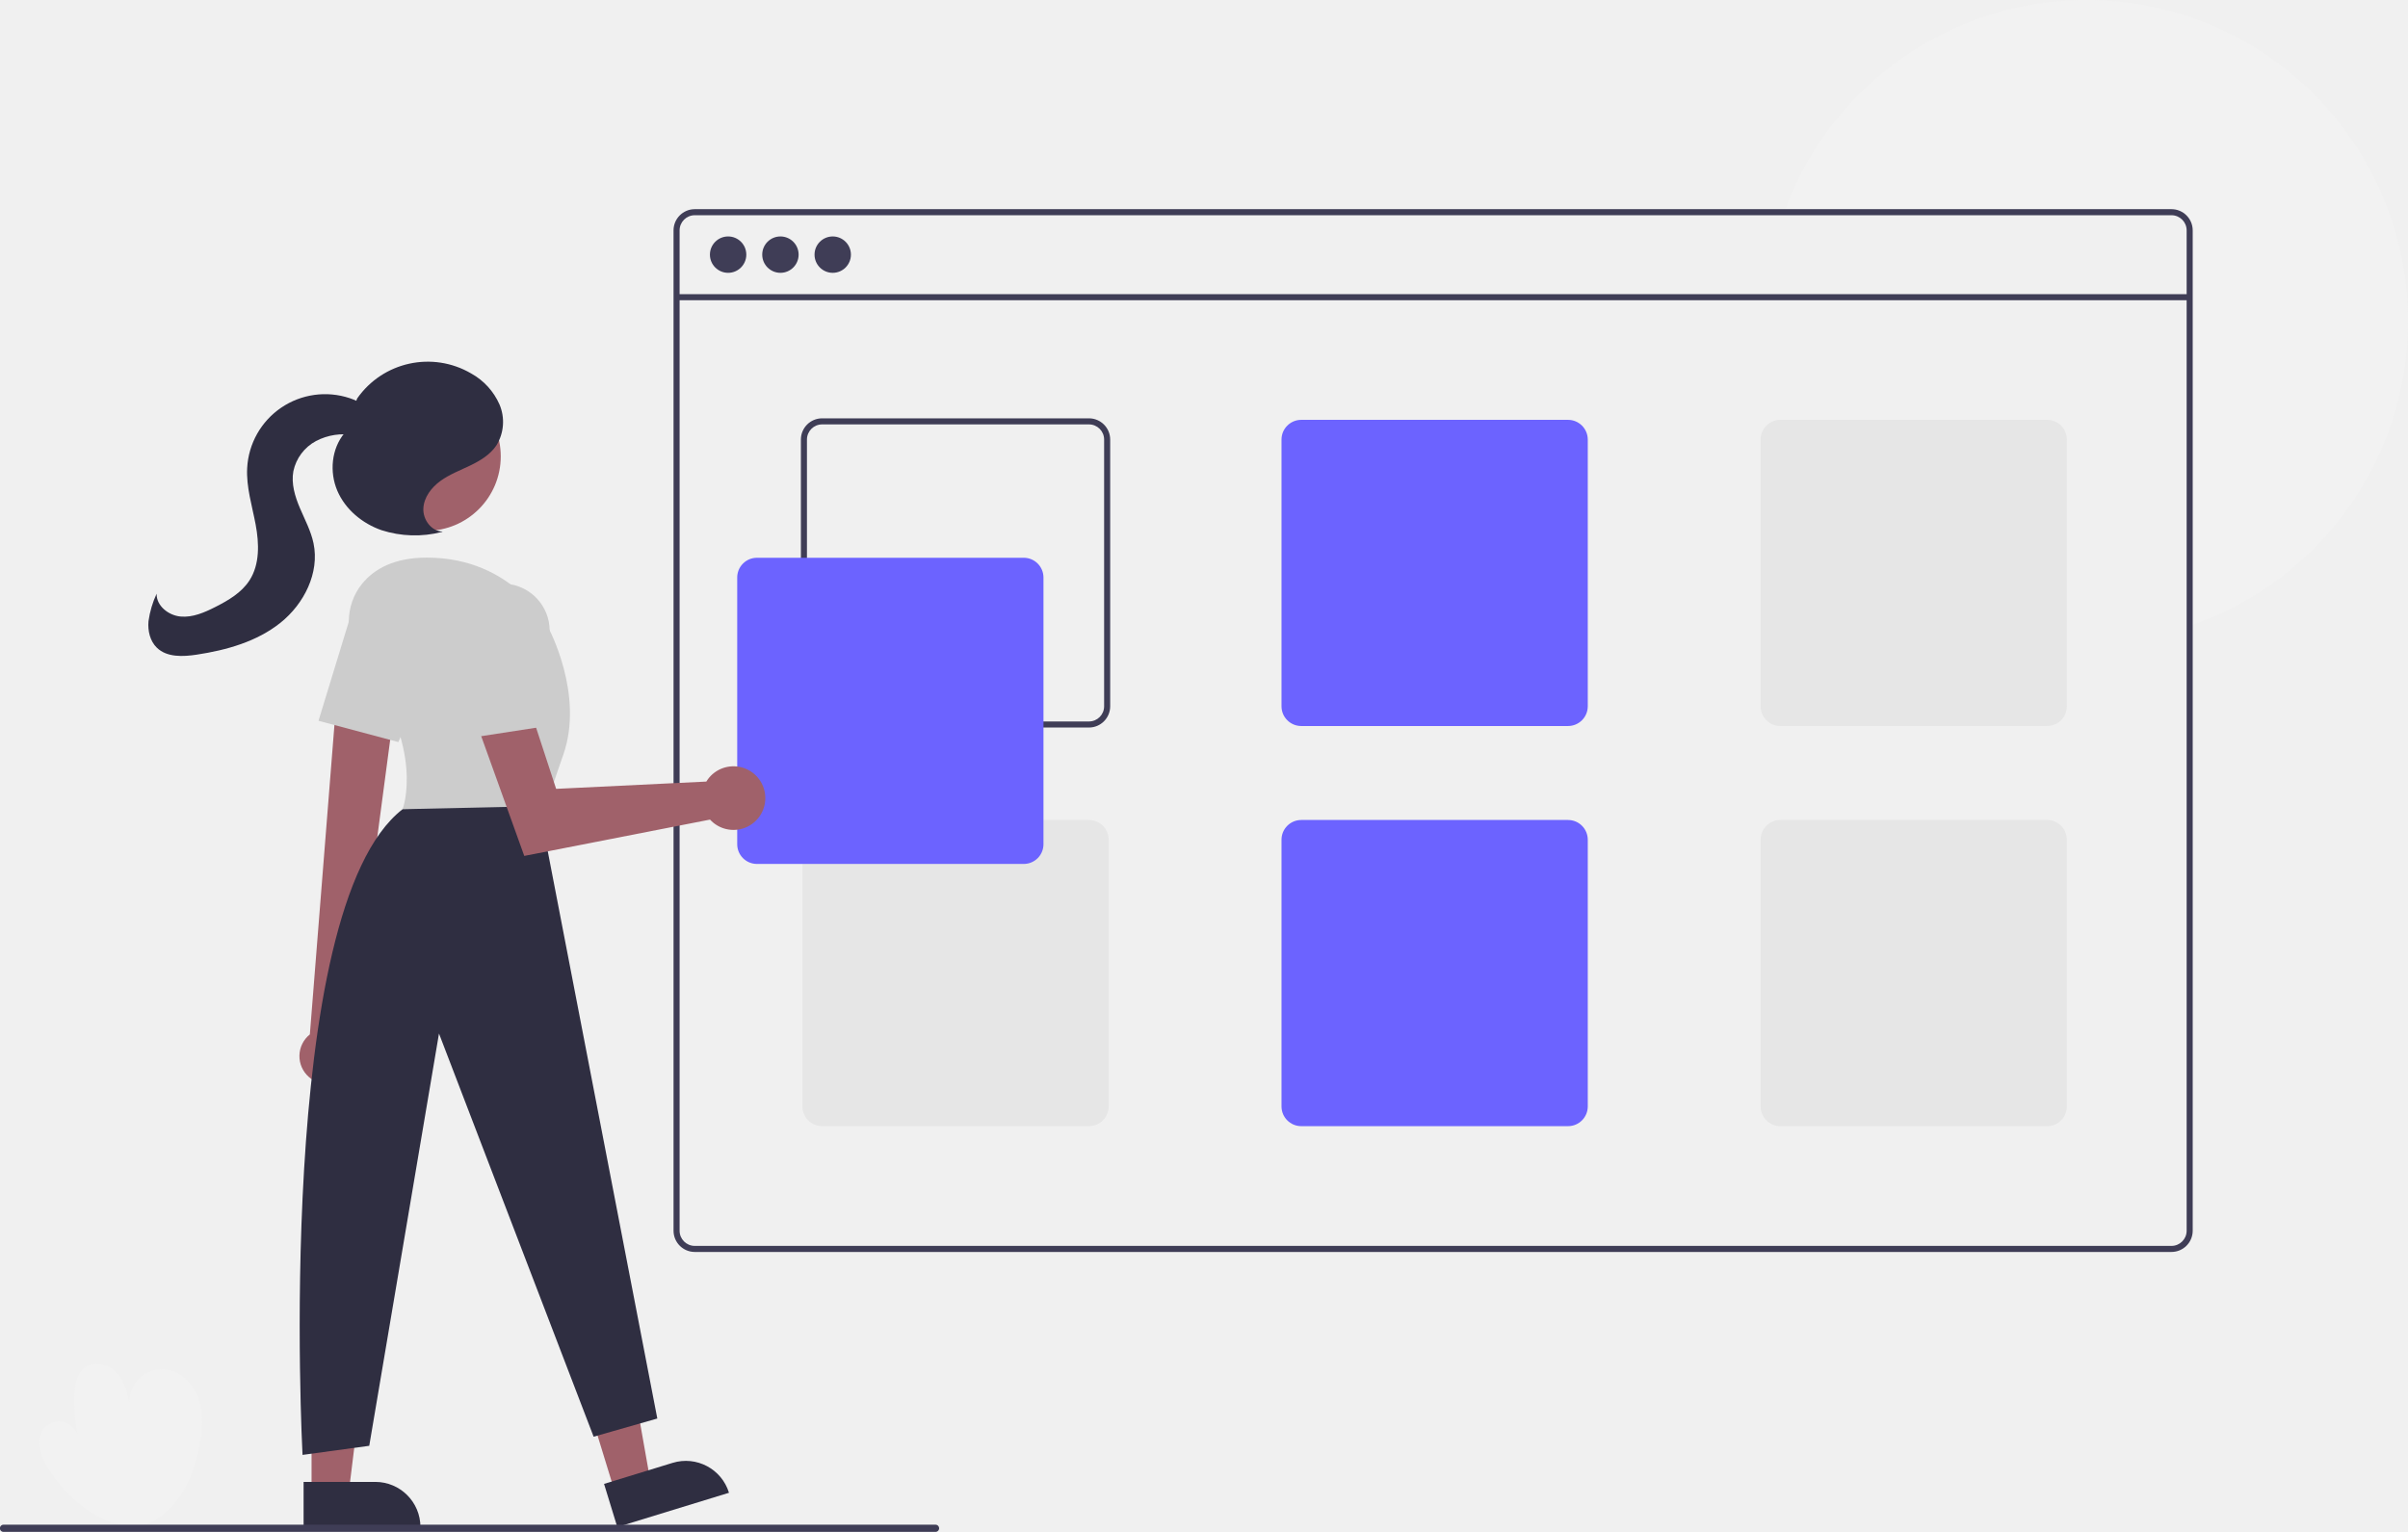
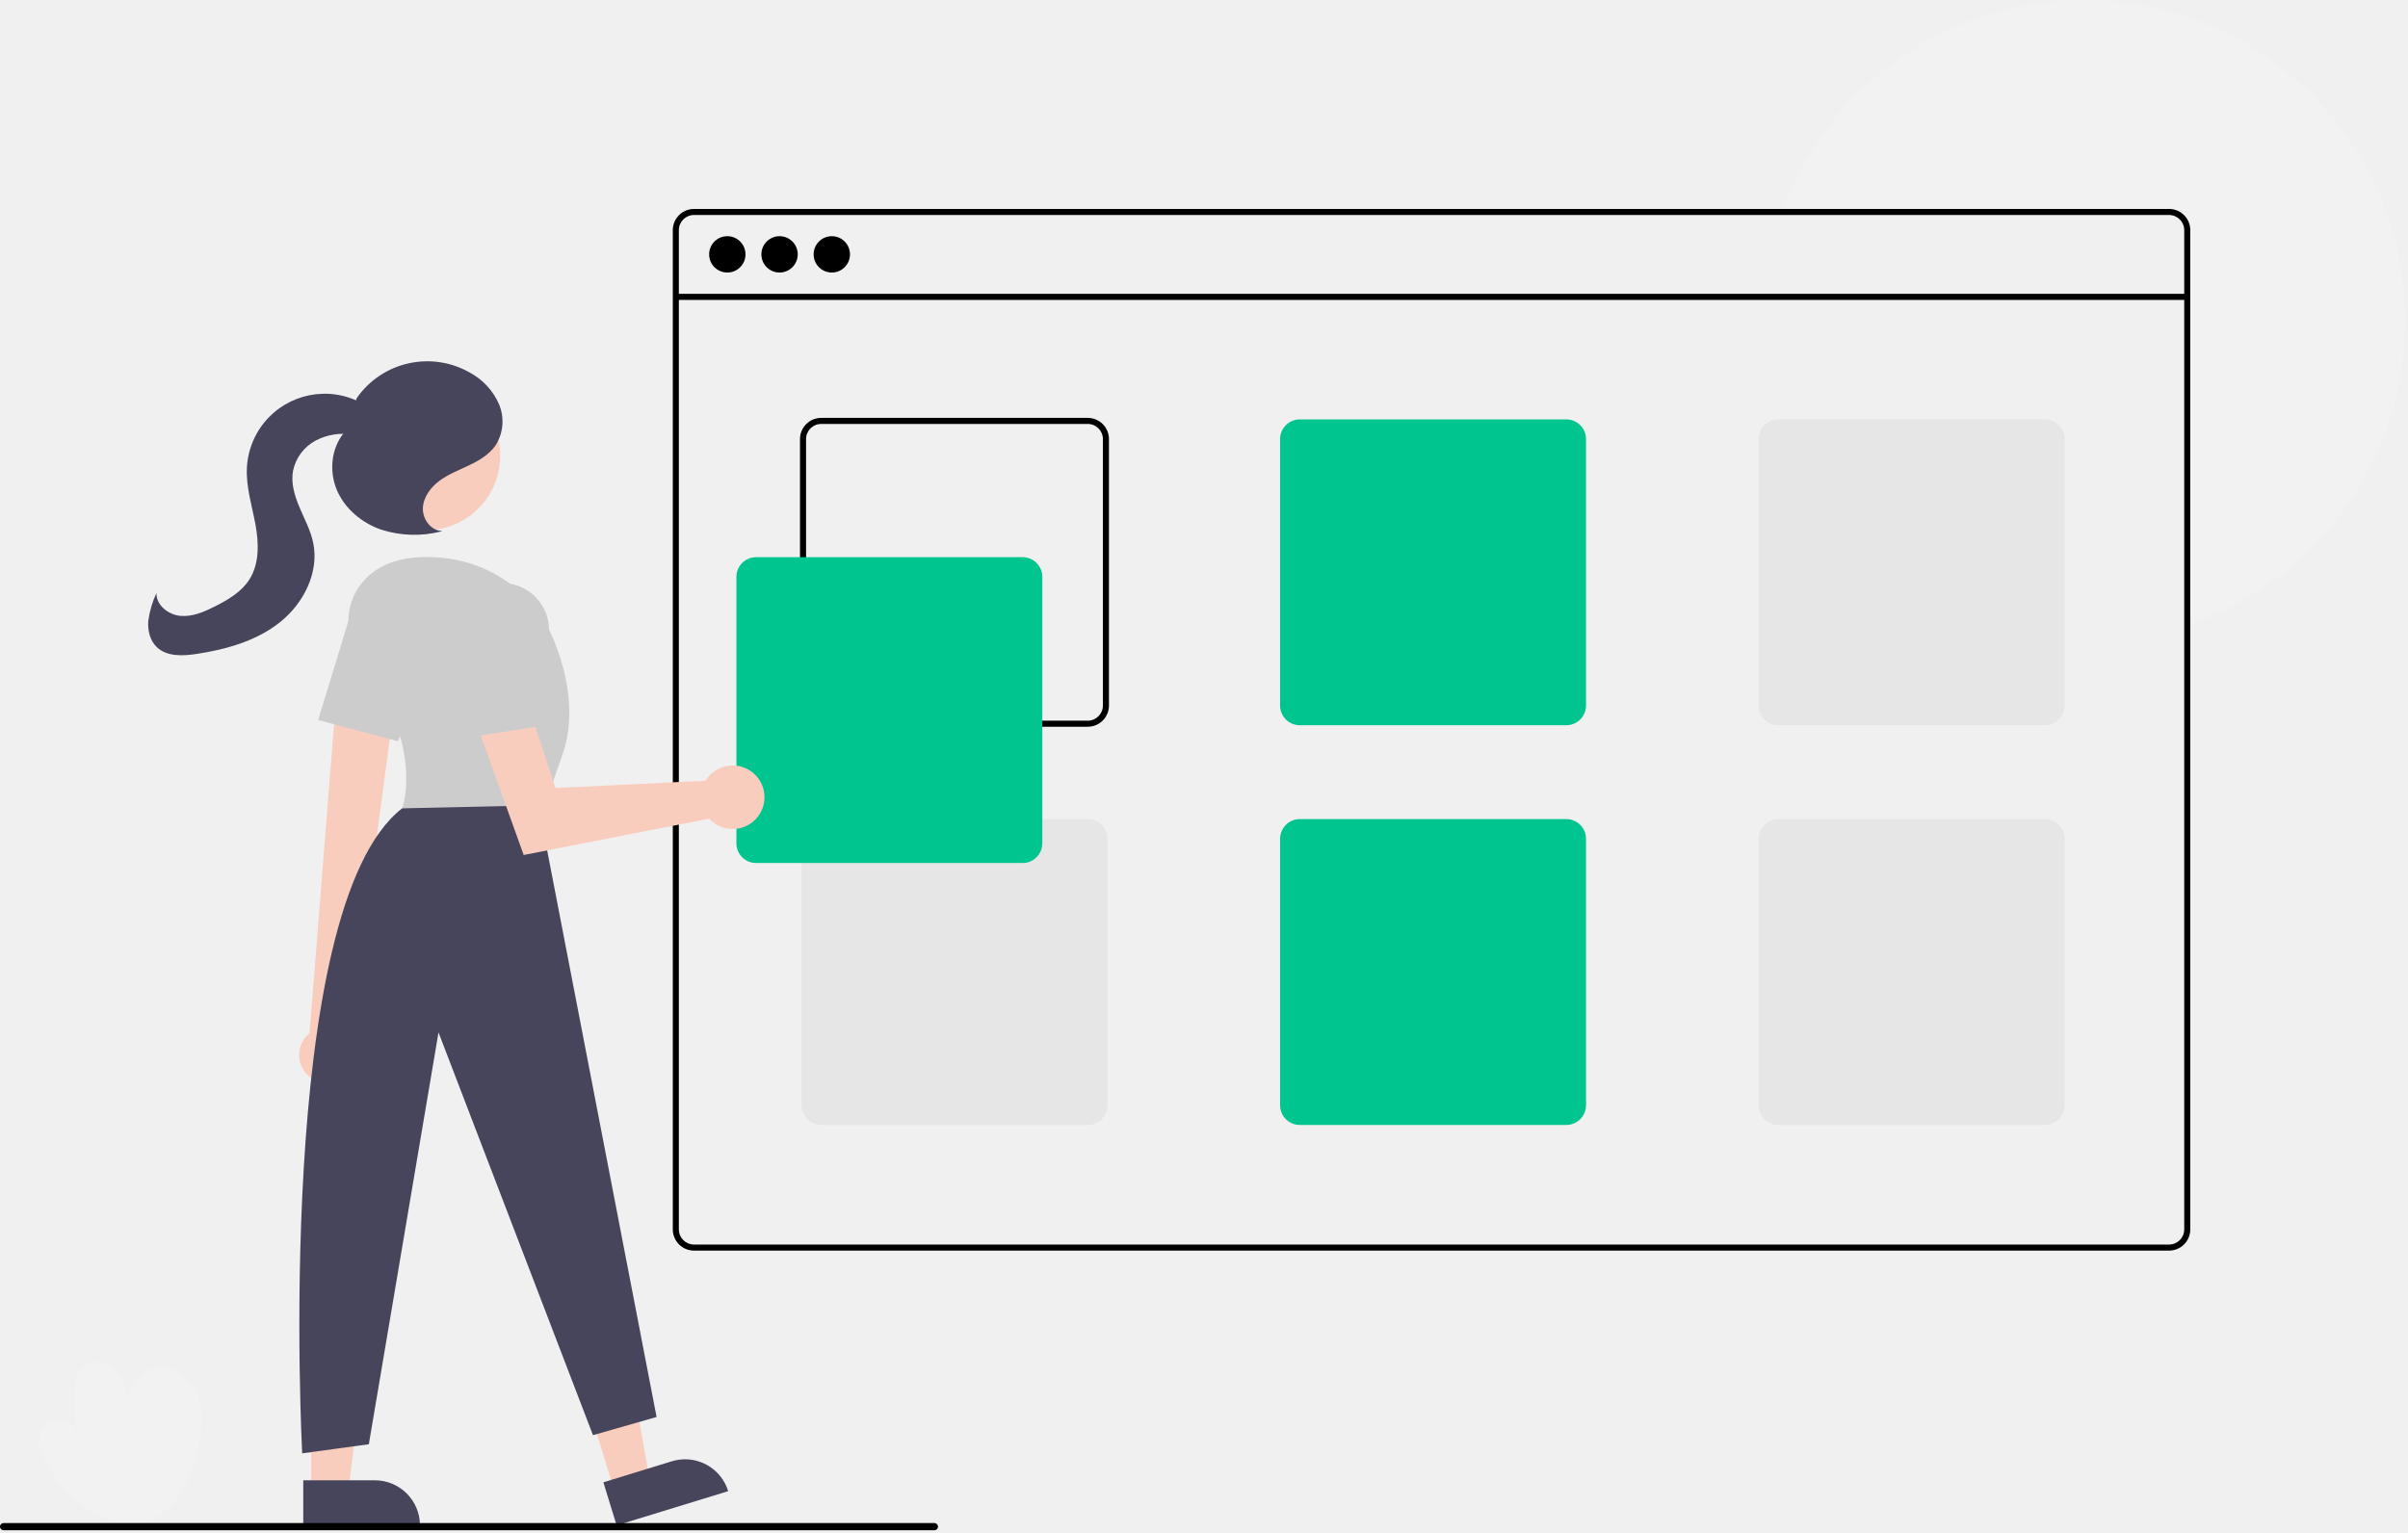
- <svg xmlns="http://www.w3.org/2000/svg" id="bb43b303-7783-4b20-84ac-89898836e9dc" data-name="Layer 1" width="794.122" height="505.345" viewBox="0 0 794.122 505.345">
-   <path d="M247.458,701.198c-12.251-1.008-23.067-9.871-29.218-20.514-2.063-3.569-3.476-8.251-1.14-11.647a6.409,6.409,0,0,1,11.315,1.471,62.045,62.045,0,0,1-.965-12.641c.094-3.586.772-7.641,3.754-9.635,3.459-2.313,8.445-.477,10.962,2.838s3.199,7.627,3.803,11.744a10.83,10.83,0,0,1,12.039-13.657c5.067.765,9.036,5.152,10.585,10.036s1.065,10.181.068,15.207c-1.169,5.894-3.066,11.741-6.481,16.684s-8.488,8.929-14.374,10.138Z" transform="translate(-202.9391 -197.3274)" fill="#f2f2f2" />
-   <path d="M997.061,303.327a106.034,106.034,0,0,1-71,100.08c-.66.23-1.33.46-2,.67v-107.71h-138.77c.04-.67.09-1.34.15-2H924.061v-21.04a5.002,5.002,0,0,0-5-5H790.981c.23-.67.47-1.34.73-2a106.01,106.01,0,0,1,205.35,37Z" transform="translate(-202.9391 -197.3274)" fill="#f2f2f2" />
-   <path d="M919.061,266.327h-487a7.008,7.008,0,0,0-7,7v330a7.008,7.008,0,0,0,7,7h487a7.008,7.008,0,0,0,7-7v-330A7.008,7.008,0,0,0,919.061,266.327Zm5,337a5.002,5.002,0,0,1-5,5h-487a5.002,5.002,0,0,1-5-5v-330a5.002,5.002,0,0,1,5-5h487a5.002,5.002,0,0,1,5,5Z" transform="translate(-202.9391 -197.3274)" fill="#3f3d56" />
-   <rect x="223.122" y="97.04" width="499" height="2" fill="#3f3d56" />
-   <circle cx="240.122" cy="84" r="6" fill="#3f3d56" />
-   <circle cx="257.372" cy="84" r="6" fill="#3f3d56" />
-   <circle cx="274.622" cy="84" r="6" fill="#3f3d56" />
-   <path d="M562.061,335.327h-88a7.008,7.008,0,0,0-7,7v88a7.008,7.008,0,0,0,7,7h88a7.008,7.008,0,0,0,7-7v-88A7.008,7.008,0,0,0,562.061,335.327Zm5,95a5.002,5.002,0,0,1-5,5h-88a5.002,5.002,0,0,1-5-5v-88a5.002,5.002,0,0,1,5-5h88a5.002,5.002,0,0,1,5,5Z" transform="translate(-202.9391 -197.3274)" fill="#3f3d56" />
-   <path d="M720.061,335.827h-88a6.513,6.513,0,0,0-6.5,6.5v88a6.513,6.513,0,0,0,6.5,6.5h88a6.513,6.513,0,0,0,6.5-6.5v-88A6.513,6.513,0,0,0,720.061,335.827Z" transform="translate(-202.9391 -197.3274)" fill="#6c63ff" />
-   <path d="M878.061,335.827h-88a6.513,6.513,0,0,0-6.5,6.5v88a6.513,6.513,0,0,0,6.5,6.5h88a6.513,6.513,0,0,0,6.5-6.5v-88A6.513,6.513,0,0,0,878.061,335.827Z" transform="translate(-202.9391 -197.3274)" fill="#e6e6e6" />
-   <path d="M562.061,467.827h-88a6.513,6.513,0,0,0-6.5,6.5v88a6.513,6.513,0,0,0,6.5,6.5h88a6.513,6.513,0,0,0,6.5-6.5v-88A6.513,6.513,0,0,0,562.061,467.827Z" transform="translate(-202.9391 -197.3274)" fill="#e6e6e6" />
-   <path d="M720.061,467.827h-88a6.513,6.513,0,0,0-6.5,6.5v88a6.513,6.513,0,0,0,6.5,6.5h88a6.513,6.513,0,0,0,6.5-6.5v-88A6.513,6.513,0,0,0,720.061,467.827Z" transform="translate(-202.9391 -197.3274)" fill="#6c63ff" />
-   <path d="M878.061,467.827h-88a6.513,6.513,0,0,0-6.5,6.5v88a6.513,6.513,0,0,0,6.5,6.5h88a6.513,6.513,0,0,0,6.5-6.5v-88A6.513,6.513,0,0,0,878.061,467.827Z" transform="translate(-202.9391 -197.3274)" fill="#e6e6e6" />
-   <path d="M540.561,482.327h-88a6.507,6.507,0,0,1-6.5-6.5v-88a6.507,6.507,0,0,1,6.5-6.5h88a6.507,6.507,0,0,1,6.5,6.5v88A6.507,6.507,0,0,1,540.561,482.327Z" transform="translate(-202.9391 -197.3274)" fill="#6c63ff" />
-   <polygon points="202.746 492.088 214.466 488.491 206.17 441.573 188.872 446.881 202.746 492.088" fill="#a0616a" />
-   <path d="M403.482,680.858h38.531a0,0,0,0,1,0,0v14.887a0,0,0,0,1,0,0H418.369A14.887,14.887,0,0,1,403.482,680.858v0A0,0,0,0,1,403.482,680.858Z" transform="translate(825.8911 1024.957) rotate(162.9391)" fill="#2f2e41" />
-   <polygon points="102.748 492.358 115.008 492.357 120.84 445.069 102.746 445.07 102.748 492.358" fill="#a0616a" />
-   <path d="M303.06,686.182h38.531a0,0,0,0,1,0,0v14.887a0,0,0,0,1,0,0H317.947A14.887,14.887,0,0,1,303.06,686.182v0a0,0,0,0,1,0,0Z" transform="translate(441.7434 1189.908) rotate(179.9974)" fill="#2f2e41" />
-   <path d="M304.807,552.608a9.162,9.162,0,0,1,.318-14.046l9.505-119.695,19.331,4.83L318.484,540.456a9.212,9.212,0,0,1-13.677,12.152Z" transform="translate(-202.9391 -197.3274)" fill="#a0616a" />
-   <circle cx="140.579" cy="150.555" r="24.561" fill="#a0616a" />
-   <path d="M322.162,415.186c-5.542-7.608-5.713-18.087.257-25.364,3.896-4.749,10.412-8.55,21.292-8.55,29,0,40,23,40,23s12,22,5,42-7,22-7,22l-46-4S343.471,444.441,322.162,415.186Z" transform="translate(-202.9391 -197.3274)" fill="#ccc" />
-   <path d="M307.977,435.095l9.91-32.421a15.502,15.502,0,0,1,21.93-9.245h0a15.53,15.53,0,0,1,7.088,20.01L334.306,442.13Z" transform="translate(-202.9391 -197.3274)" fill="#ccc" />
-   <path d="M380.711,463.272l39,202-21,6-51-133-23,136-22,3s-9.65-179.945,33-213Z" transform="translate(-202.9391 -197.3274)" fill="#2f2e41" />
-   <path d="M436.842,453.805a10.527,10.527,0,0,0-.963,1.349l-49.535,2.402-9.538-29.12-16.562,7.871,15.588,43.371,61.262-11.981a10.496,10.496,0,1,0-.252-13.893Z" transform="translate(-202.9391 -197.3274)" fill="#a0616a" />
-   <path d="M353.314,407.177a15.501,15.501,0,0,1,16.362-17.282h0a15.53,15.53,0,0,1,14.535,15.472v31.335l-26.936,4.145Z" transform="translate(-202.9391 -197.3274)" fill="#ccc" />
-   <path d="M348.92,372.666c-3.686-.016-6.53-3.897-6.365-7.58s2.639-6.923,5.619-9.093,6.475-3.492,9.798-5.087,6.617-3.586,8.669-6.648a14.716,14.716,0,0,0,1.023-13.504,21.669,21.669,0,0,0-9.333-10.224,28.378,28.378,0,0,0-37.607,8.25l-4.208,11.458c-4.288,5.156-4.968,12.813-2.332,18.98s8.248,10.806,14.581,13.011a35.794,35.794,0,0,0,19.841.595" transform="translate(-202.9391 -197.3274)" fill="#2f2e41" />
-   <path d="M326.473,334.506c-1.809-2.899-4.944-4.743-8.186-5.825a25.724,25.724,0,0,0-33.832,23.003c-.344,6.314,1.634,12.489,2.795,18.705s1.393,13.082-2.034,18.396c-2.611,4.048-6.964,6.596-11.261,8.773-3.581,1.814-7.455,3.516-11.453,3.154s-8.016-3.528-7.91-7.541a32.054,32.054,0,0,0-2.682,9.08c-.281,3.156.497,6.561,2.776,8.762,3.313,3.199,8.563,2.965,13.116,2.274,9.857-1.494,19.838-4.295,27.626-10.52s12.955-16.475,10.904-26.231c-.857-4.075-2.87-7.796-4.497-11.63s-2.897-8.027-2.15-12.124a14.735,14.735,0,0,1,7.493-9.982,19.601,19.601,0,0,1,12.523-1.899c2.799.459,6.294,1.173,7.954-1.127a4.508,4.508,0,0,0-.094-4.809,13.248,13.248,0,0,0-3.593-3.56" transform="translate(-202.9391 -197.3274)" fill="#2f2e41" />
-   <path d="M511.424,702.673h-307.294a1.191,1.191,0,1,1,0-2.381h307.294a1.191,1.191,0,1,1,0,2.381Z" transform="translate(-202.9391 -197.3274)" fill="#3f3d56" />
+ <svg xmlns="http://www.w3.org/2000/svg" width="795" height="506" viewBox="0 0 795 506" fill="none">
+   <g clip-path="url(#clip0)">
+     <path d="M44.519 503.871C32.268 502.863 21.452 494 15.3 483.357c-2.063-3.569-3.476-8.25-1.14-11.647a6.415 6.415 0 016.107-2.724 6.406 6.406 0 015.208 4.195 62.035 62.035 0 01-.965-12.641c.094-3.586.771-7.64 3.753-9.634 3.46-2.314 8.446-.477 10.962 2.838s3.199 7.626 3.803 11.744a10.83 10.83 0 0112.038-13.657c5.067.765 9.036 5.152 10.585 10.036 1.549 4.885 1.065 10.181.069 15.207-1.17 5.894-3.066 11.741-6.482 16.684-3.415 4.944-8.487 8.929-14.373 10.139l-.347-.026zM794.122 106a106.036 106.036 0 01-71 100.08c-.66.23-1.33.46-2 .67V99.04h-138.77c.04-.67.09-1.34.15-2h138.62V76a5.006 5.006 0 00-5-5h-128.08c.23-.67.47-1.34.73-2a106.008 106.008 0 01180.672-30.984A106.013 106.013 0 01794.122 106z" fill="#F2F2F2" />
+     <path d="M716.122 69h-487a7.01 7.01 0 00-7 7v330a7.006 7.006 0 007 7h487a7.003 7.003 0 004.947-2.053 7.003 7.003 0 002.053-4.947V76a7.005 7.005 0 00-7-7zm5 337a5.003 5.003 0 01-5 5h-487a5.001 5.001 0 01-5-5V76a4.998 4.998 0 015-5h487a5.003 5.003 0 015 5v330z" fill="#000" />
+     <path d="M722.122 97.04h-499v2h499v-2zM240.122 90a6 6 0 100-12 6 6 0 000 12zM257.372 90a6 6 0 100-12 6 6 0 000 12zM274.622 90a6 6 0 100-12 6 6 0 000 12zM359.122 138h-88a7.007 7.007 0 00-7 7v88a7.006 7.006 0 007 7h88a7.003 7.003 0 004.947-2.053 7.003 7.003 0 002.053-4.947v-88a7.003 7.003 0 00-2.053-4.947 7.003 7.003 0 00-4.947-2.053zm5 95a5.003 5.003 0 01-5 5h-88a5.001 5.001 0 01-5-5v-88a4.999 4.999 0 015-5h88a5.003 5.003 0 015 5v88z" fill="#000" />
+     <path d="M517.122 138.5h-88a6.51 6.51 0 00-6.5 6.5v88a6.514 6.514 0 006.5 6.5h88a6.51 6.51 0 006.5-6.5v-88a6.511 6.511 0 00-6.5-6.5z" fill="#00C58E" />
+     <path d="M675.122 138.5h-88a6.51 6.51 0 00-6.5 6.5v88a6.514 6.514 0 006.5 6.5h88a6.51 6.51 0 006.5-6.5v-88a6.511 6.511 0 00-6.5-6.5zM359.122 270.5h-88a6.51 6.51 0 00-6.5 6.5v88a6.51 6.51 0 006.5 6.5h88a6.511 6.511 0 006.5-6.5v-88a6.511 6.511 0 00-6.5-6.5z" fill="#E6E6E6" />
+     <path d="M517.122 270.5h-88a6.51 6.51 0 00-6.5 6.5v88a6.51 6.51 0 006.5 6.5h88a6.511 6.511 0 006.5-6.5v-88a6.511 6.511 0 00-6.5-6.5z" fill="#00C58E" />
+     <path d="M675.122 270.5h-88a6.51 6.51 0 00-6.5 6.5v88a6.51 6.51 0 006.5 6.5h88a6.511 6.511 0 006.5-6.5v-88a6.511 6.511 0 00-6.5-6.5z" fill="#E6E6E6" />
+     <path d="M337.622 285h-88a6.505 6.505 0 01-6.5-6.5v-88a6.507 6.507 0 016.5-6.5h88a6.507 6.507 0 016.5 6.5v88a6.511 6.511 0 01-6.5 6.5z" fill="#00C58E" />
+     <path d="M202.746 492.088l11.72-3.597-8.296-46.918-17.298 5.308 13.874 45.207z" fill="#F9CDBE" />
+     <path d="M240.41 492.438l-36.836 11.304-4.367-14.232 22.603-6.937a14.9 14.9 0 0115.845 4.751 14.896 14.896 0 012.755 5.114z" fill="#46455B" />
+     <path d="M102.748 492.358l12.26-.001 5.832-47.288-18.094.001.002 47.288z" fill="#F9CDBE" />
+     <path d="M138.652 503.74l-38.531.002v-14.887l23.643-.001a14.889 14.889 0 0114.888 14.886z" fill="#46455B" />
+     <path d="M101.868 355.28a9.159 9.159 0 01-2.172-10.952 9.152 9.152 0 012.49-3.093l9.506-119.695 19.331 4.83-15.478 116.759a9.208 9.208 0 01-7.559 14.476 9.211 9.211 0 01-6.118-2.325zM140.579 175.116c13.565 0 24.561-10.996 24.561-24.561 0-13.564-10.996-24.561-24.561-24.561-13.564 0-24.561 10.997-24.561 24.561 0 13.565 10.997 24.561 24.561 24.561z" fill="#F9CDBE" />
+     <path d="M119.223 217.859c-5.542-7.609-5.713-18.087.257-25.364 3.895-4.75 10.412-8.55 21.292-8.55 29 0 40 23 40 23s12 22 5 42-7 22-7 22l-46-4s7.76-19.832-13.549-49.086z" fill="#CCC" />
+     <path d="M105.037 237.767l9.91-32.421a15.502 15.502 0 0121.93-9.245 15.527 15.527 0 017.088 20.01l-12.598 28.691-26.33-7.035z" fill="#CCC" />
+     <path d="M177.772 265.945l39 202-21 6-51-133-23 136-22 3s-9.65-179.945 33-213l45-1z" fill="#46455B" />
+     <path d="M233.903 256.477c-.355.424-.677.875-.962 1.35l-49.535 2.401-9.539-29.119-16.562 7.871 15.588 43.372 61.262-11.981a10.496 10.496 0 10-.252-13.894z" fill="#F9CDBE" />
+     <path d="M150.375 209.849a15.505 15.505 0 019.715-16.234 15.496 15.496 0 016.647-1.048 15.533 15.533 0 0114.535 15.472v31.335l-26.936 4.144-3.961-33.669z" fill="#CCC" />
+     <path d="M145.981 175.339c-3.687-.016-6.531-3.897-6.365-7.58.165-3.683 2.638-6.923 5.618-9.093 2.98-2.17 6.475-3.492 9.798-5.087 3.324-1.596 6.618-3.586 8.67-6.648a14.724 14.724 0 001.023-13.505 21.672 21.672 0 00-9.333-10.224 28.381 28.381 0 00-37.607 8.25l-4.208 11.458c-4.288 5.156-4.968 12.814-2.333 18.98 2.636 6.166 8.249 10.806 14.582 13.011a35.794 35.794 0 0019.841.595" fill="#46455B" />
+     <path d="M123.534 137.179c-1.809-2.9-4.944-4.744-8.186-5.826a25.718 25.718 0 00-30.546 11.752 25.73 25.73 0 00-3.286 11.251c-.344 6.314 1.633 12.489 2.795 18.705 1.162 6.216 1.393 13.082-2.034 18.396-2.61 4.048-6.964 6.597-11.261 8.773-3.581 1.814-7.455 3.516-11.453 3.154-3.998-.361-8.017-3.528-7.91-7.541a32.056 32.056 0 00-2.682 9.08c-.281 3.156.496 6.562 2.776 8.762 3.313 3.199 8.562 2.965 13.116 2.275 9.856-1.494 19.838-4.296 27.625-10.521 7.787-6.224 12.955-16.474 10.904-26.231-.857-4.075-2.87-7.796-4.497-11.629-1.627-3.834-2.897-8.027-2.15-12.124a14.737 14.737 0 017.493-9.982 19.6 19.6 0 0112.523-1.899c2.799.459 6.294 1.172 7.954-1.128a4.501 4.501 0 00-.094-4.808 13.241 13.241 0 00-3.592-3.56" fill="#46455B" />
+     <path d="M308.485 505.345H1.191a1.192 1.192 0 01-1.194-1.191 1.192 1.192 0 011.194-1.19h307.294a1.187 1.187 0 011.194 1.19 1.194 1.194 0 01-.738 1.102c-.144.059-.3.09-.456.089z" fill="#000" />
+   </g>
+   <defs>
+     <clipPath id="clip0">
+       <path fill="#fff" d="M0 0h794.122v505.345H0z" />
+     </clipPath>
+   </defs>
</svg>
